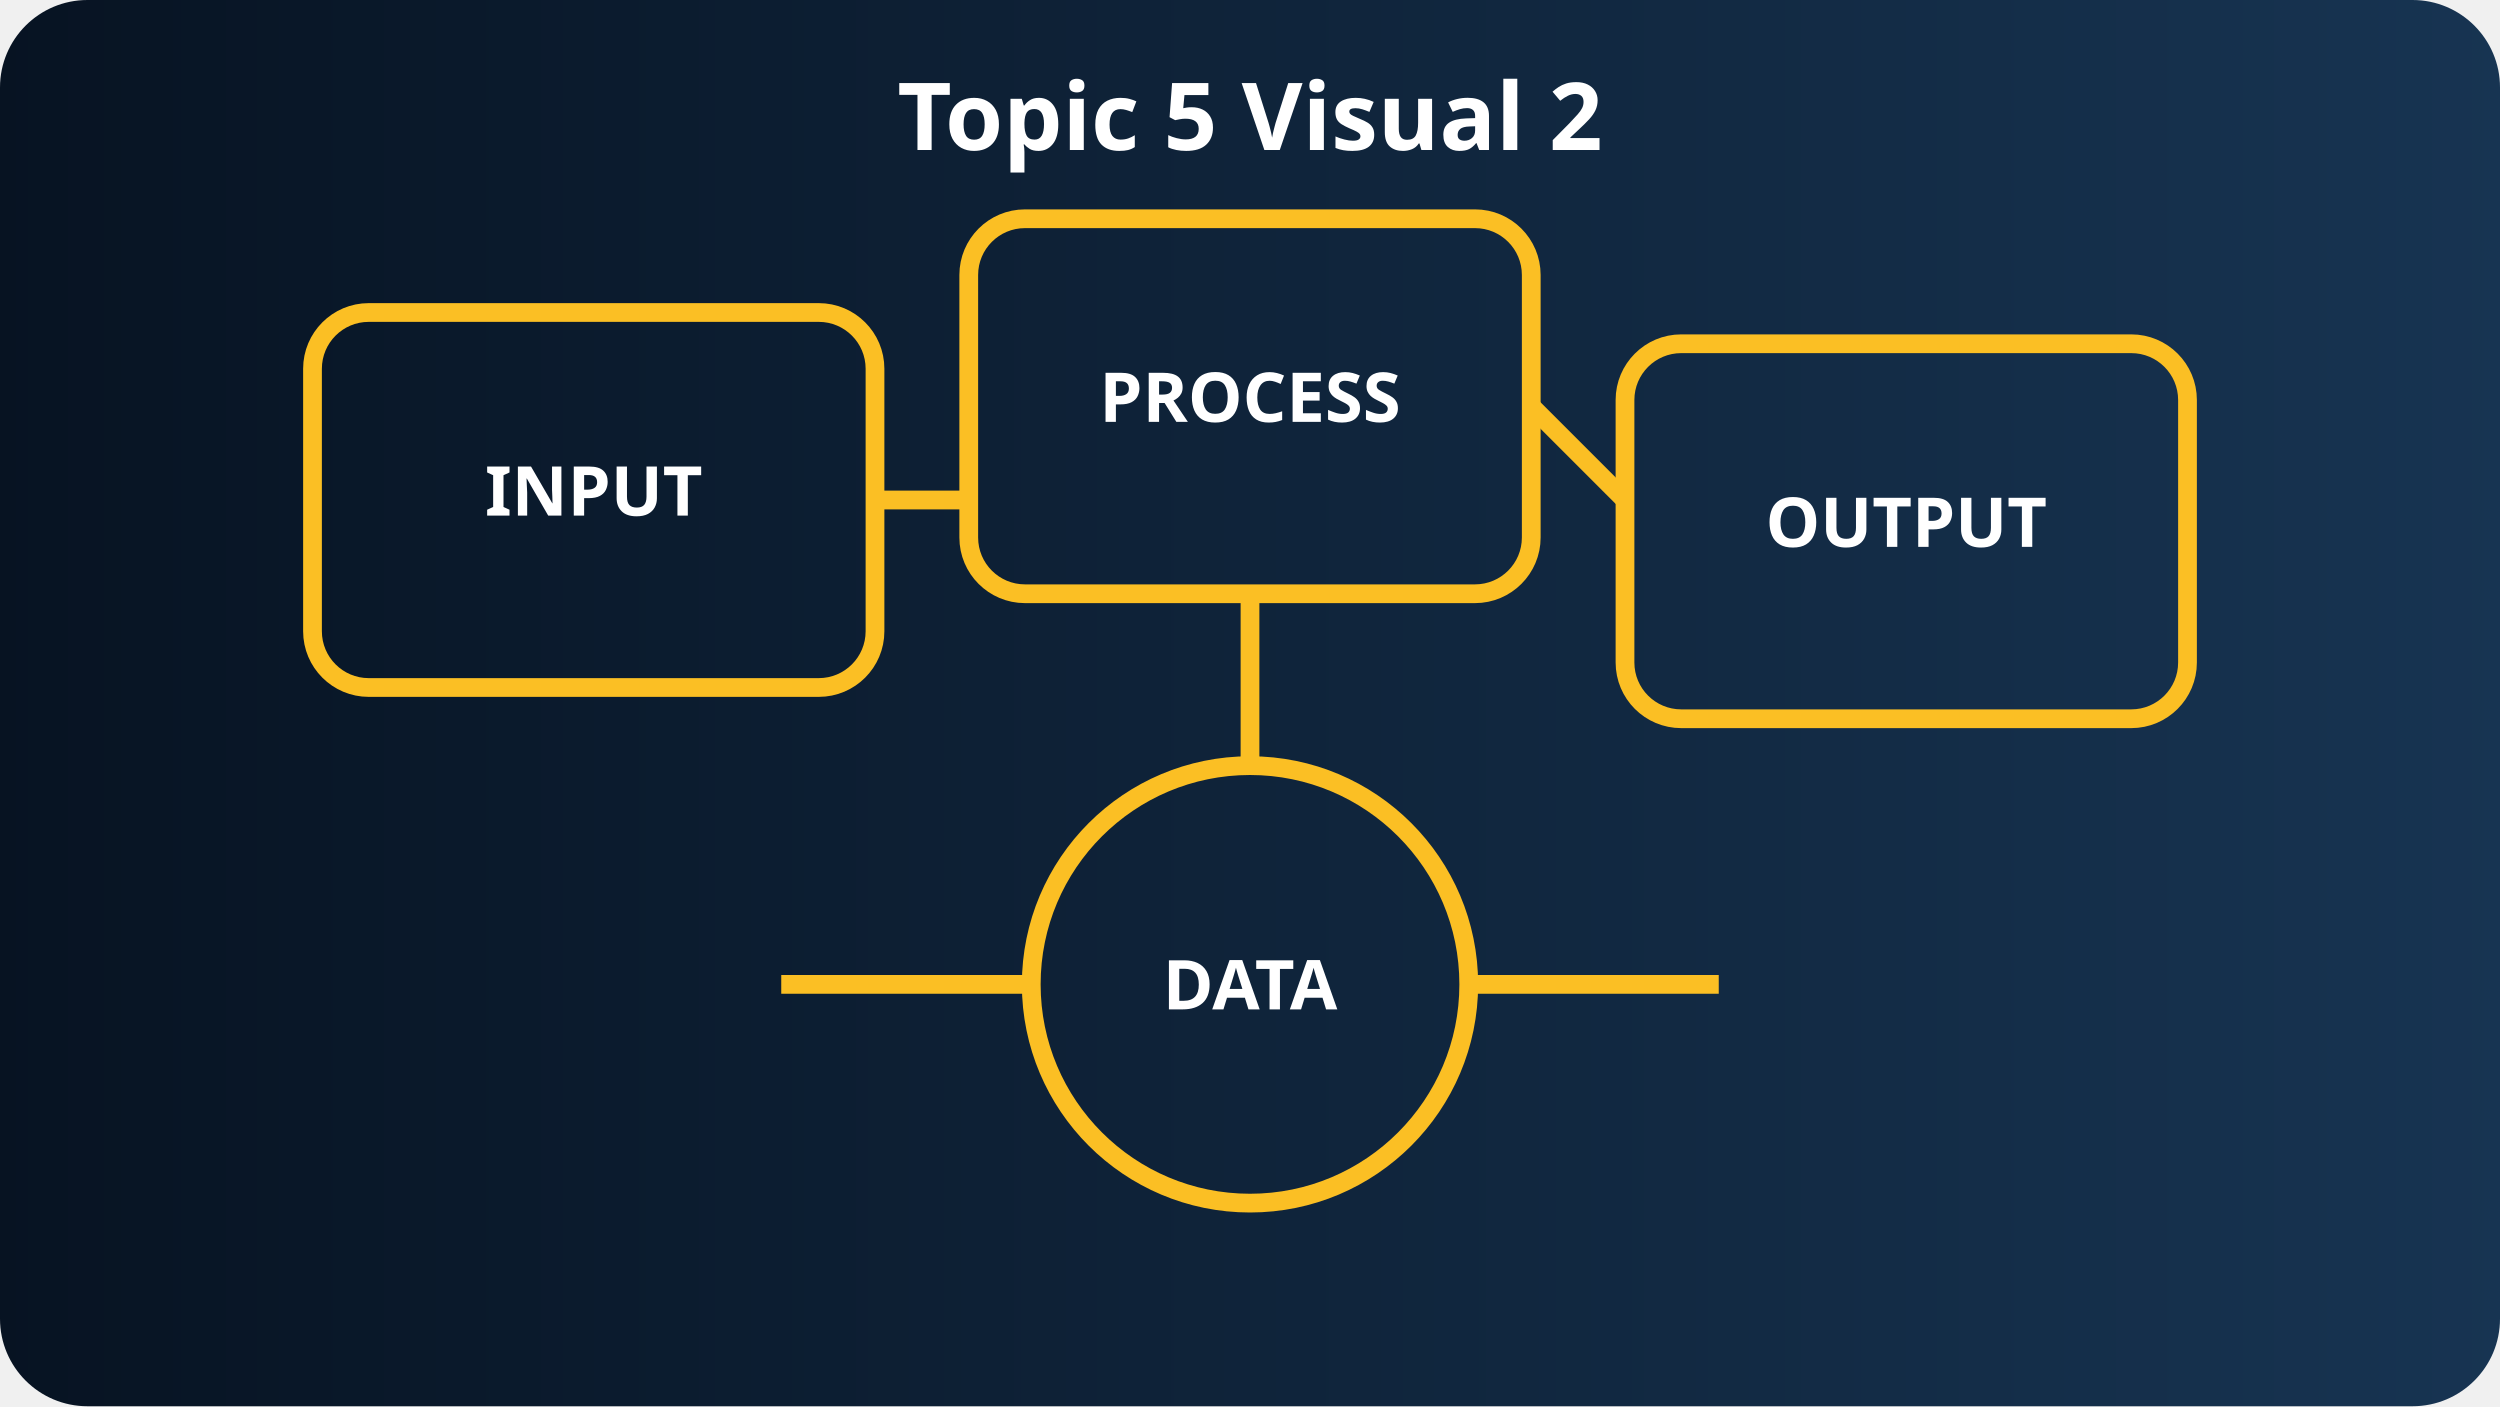
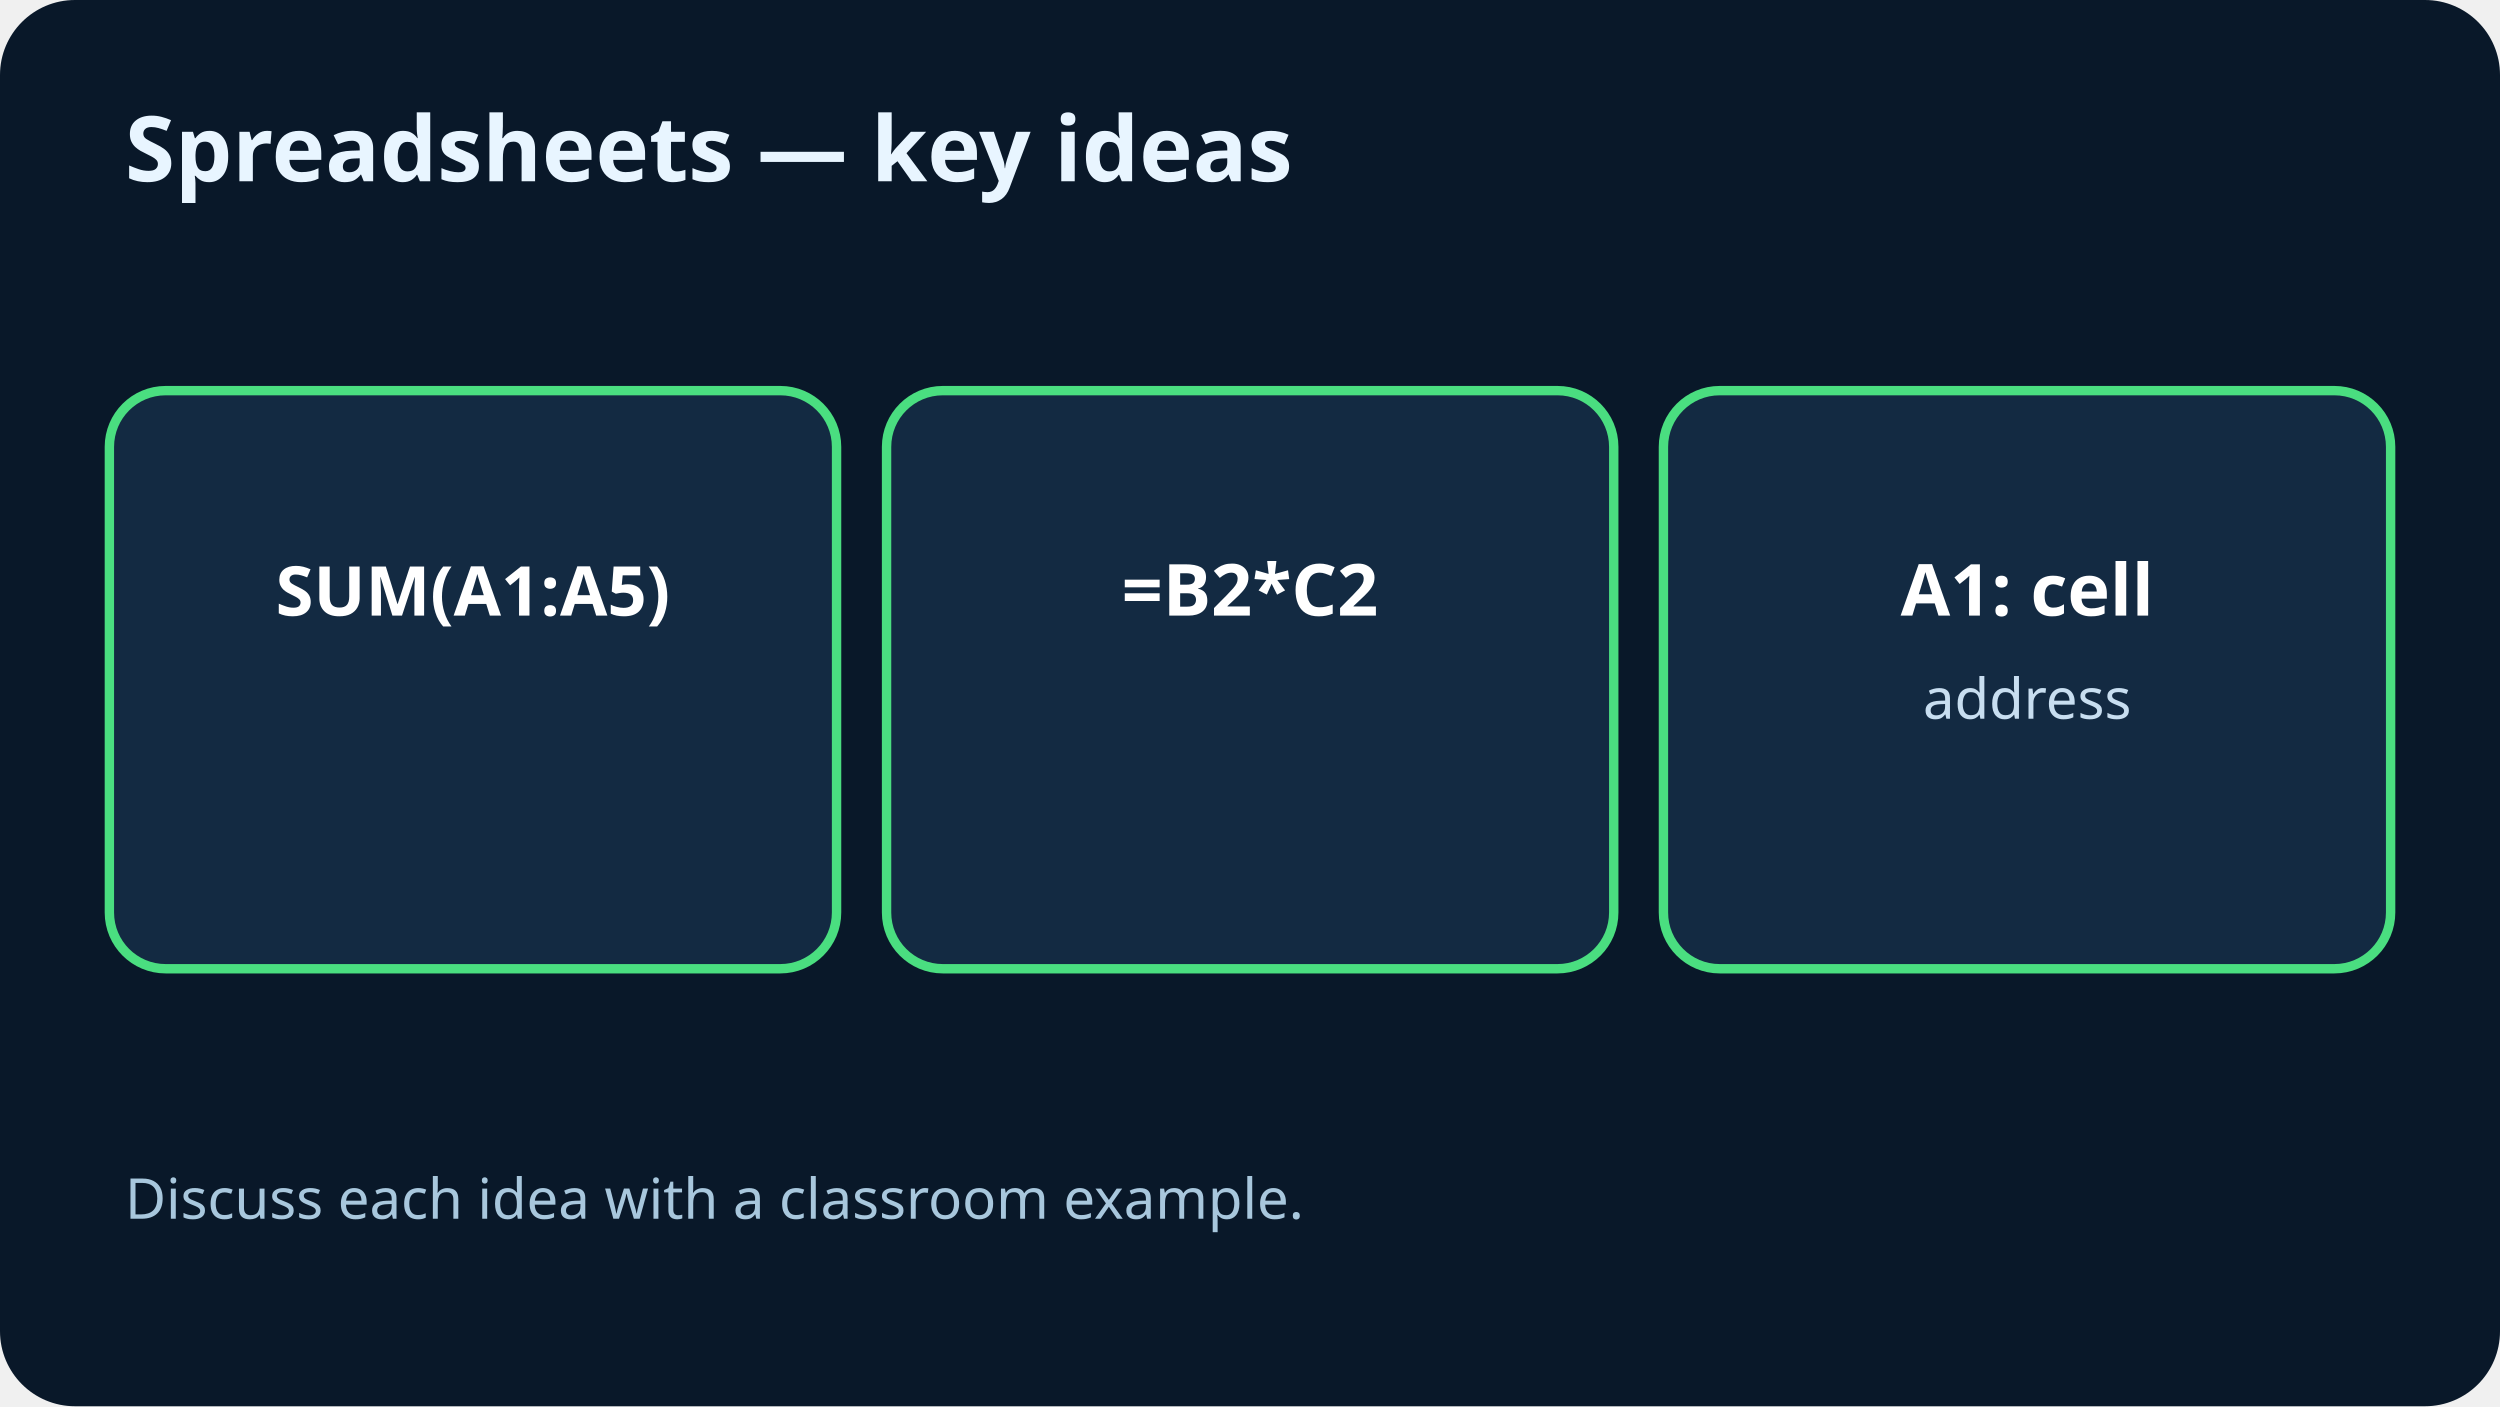
- <svg xmlns="http://www.w3.org/2000/svg" viewBox="0 0 800 450">
-   <defs>
-     <linearGradient id="g" x1="0" x2="1">
-       <stop stop-color="#071322" />
-       <stop offset="1" stop-color="#173452" />
-     </linearGradient>
-   </defs>
-   <rect width="800" height="450" rx="28" fill="url(#g)" />
-   <g fill="none" stroke="#fbbf24" stroke-width="6">
-     <rect x="100" y="100" width="180" height="120" rx="18" />
-     <rect x="310" y="70" width="180" height="120" rx="18" />
-     <rect x="520" y="110" width="180" height="120" rx="18" />
-     <path d="M280 160h30M490 130l30 30" />
-     <circle cx="400" cy="315" r="70" />
-     <path d="M400 245v-55M330 315h-80M470 315h80" />
-   </g>
-   <g fill="white" font-family="system-ui" font-weight="800" text-anchor="middle">
-     <text x="400" y="48" font-size="30">Topic 5 Visual 2</text>
-     <text x="190" y="165" font-size="22">INPUT</text>
-     <text x="400" y="135" font-size="22">PROCESS</text>
-     <text x="610" y="175" font-size="22">OUTPUT</text>
-     <text x="400" y="323" font-size="22">DATA</text>
-   </g>
+ <svg xmlns="http://www.w3.org/2000/svg" viewBox="0 0 800 450" role="img" aria-label="Spreadsheets diagram">
+   <rect width="800" height="450" rx="24" fill="#091829" />
+   <text x="40" y="58" fill="#e8f5ff" font-size="29" font-family="system-ui" font-weight="bold">Spreadsheets — key ideas</text>
+   <rect x="35.0" y="125" width="232.7" height="185" rx="18" fill="#132a42" stroke="#4ade80" stroke-width="3" />
+   <text x="151.3" y="197" text-anchor="middle" fill="white" font-family="system-ui" font-weight="bold" font-size="22">SUM(A1:A5)</text>
+   <rect x="283.7" y="125" width="232.7" height="185" rx="18" fill="#132a42" stroke="#4ade80" stroke-width="3" />
+   <text x="400.0" y="197" text-anchor="middle" fill="white" font-family="system-ui" font-weight="bold" font-size="23">=B2*C2</text>
+   <rect x="532.3" y="125" width="232.7" height="185" rx="18" fill="#132a42" stroke="#4ade80" stroke-width="3" />
+   <text x="648.7" y="197" text-anchor="middle" fill="white" font-family="system-ui" font-weight="bold" font-size="23">A1: cell</text>
+   <text x="648.7" y="230" text-anchor="middle" fill="#c8def0" font-family="system-ui" font-size="18">address</text>
+   <text x="40" y="390" fill="#a8c7dd" font-family="system-ui" font-size="18">Discuss each idea with a classroom example.</text>
</svg>
